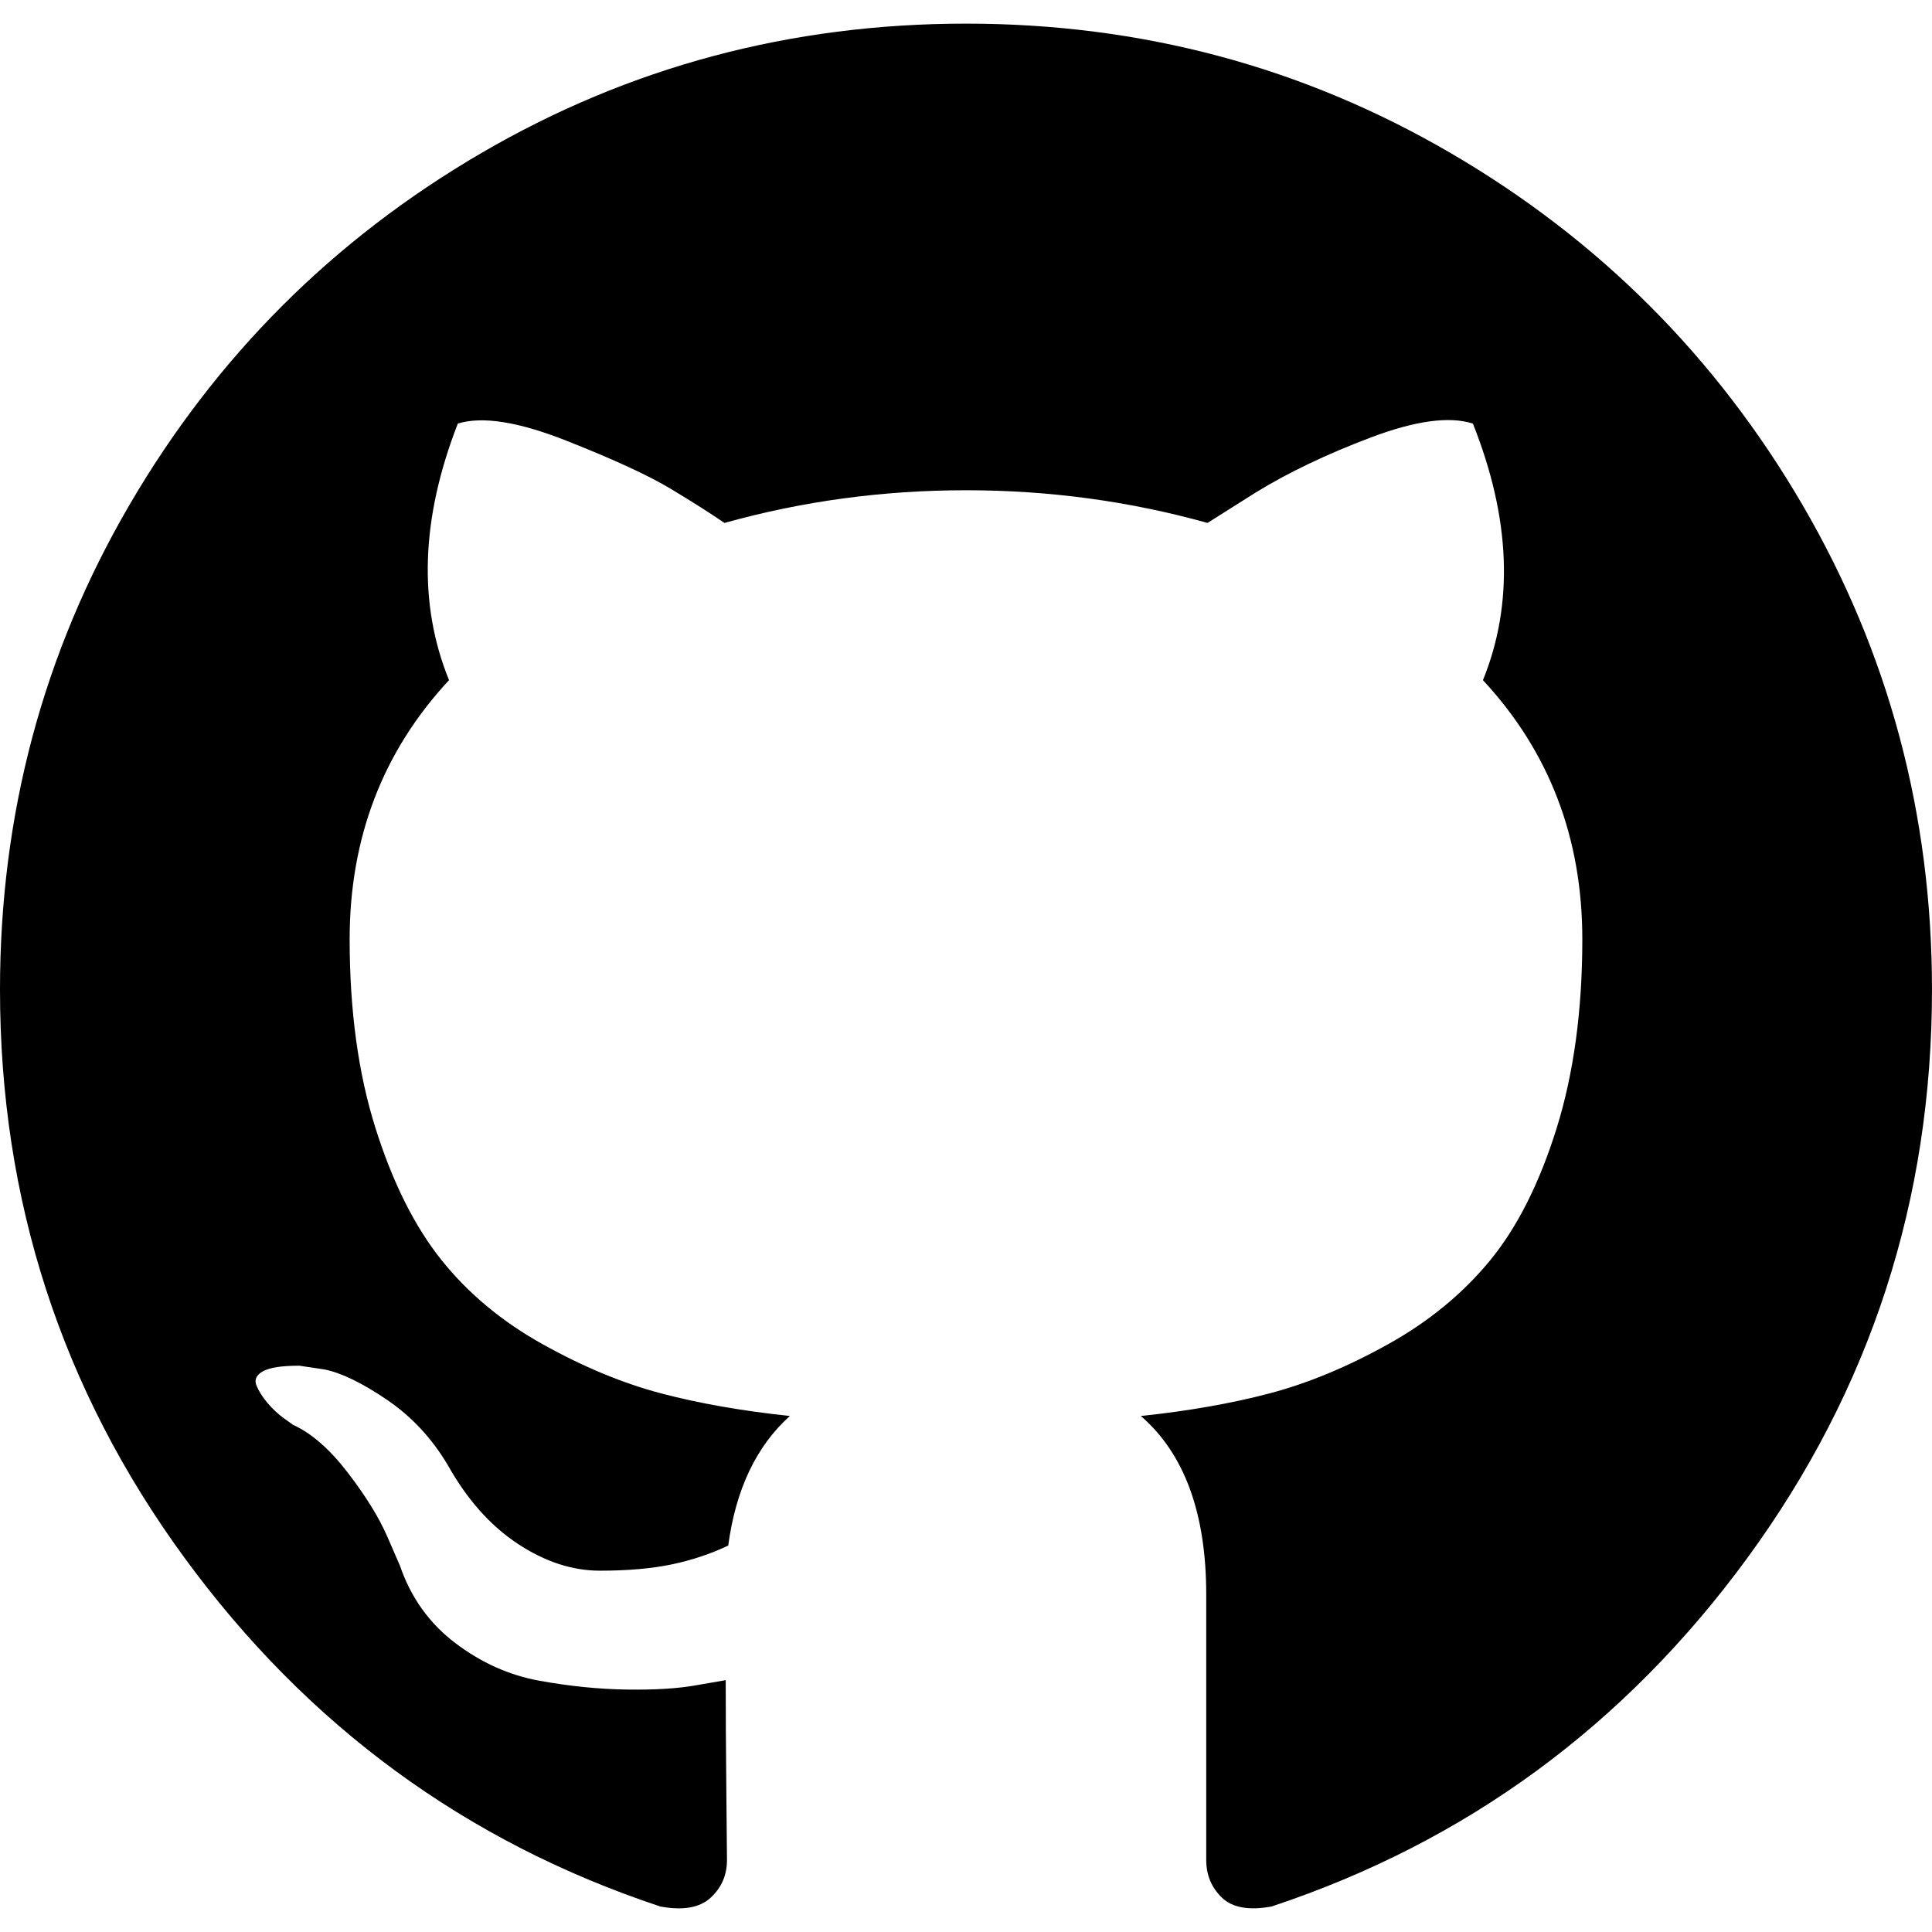
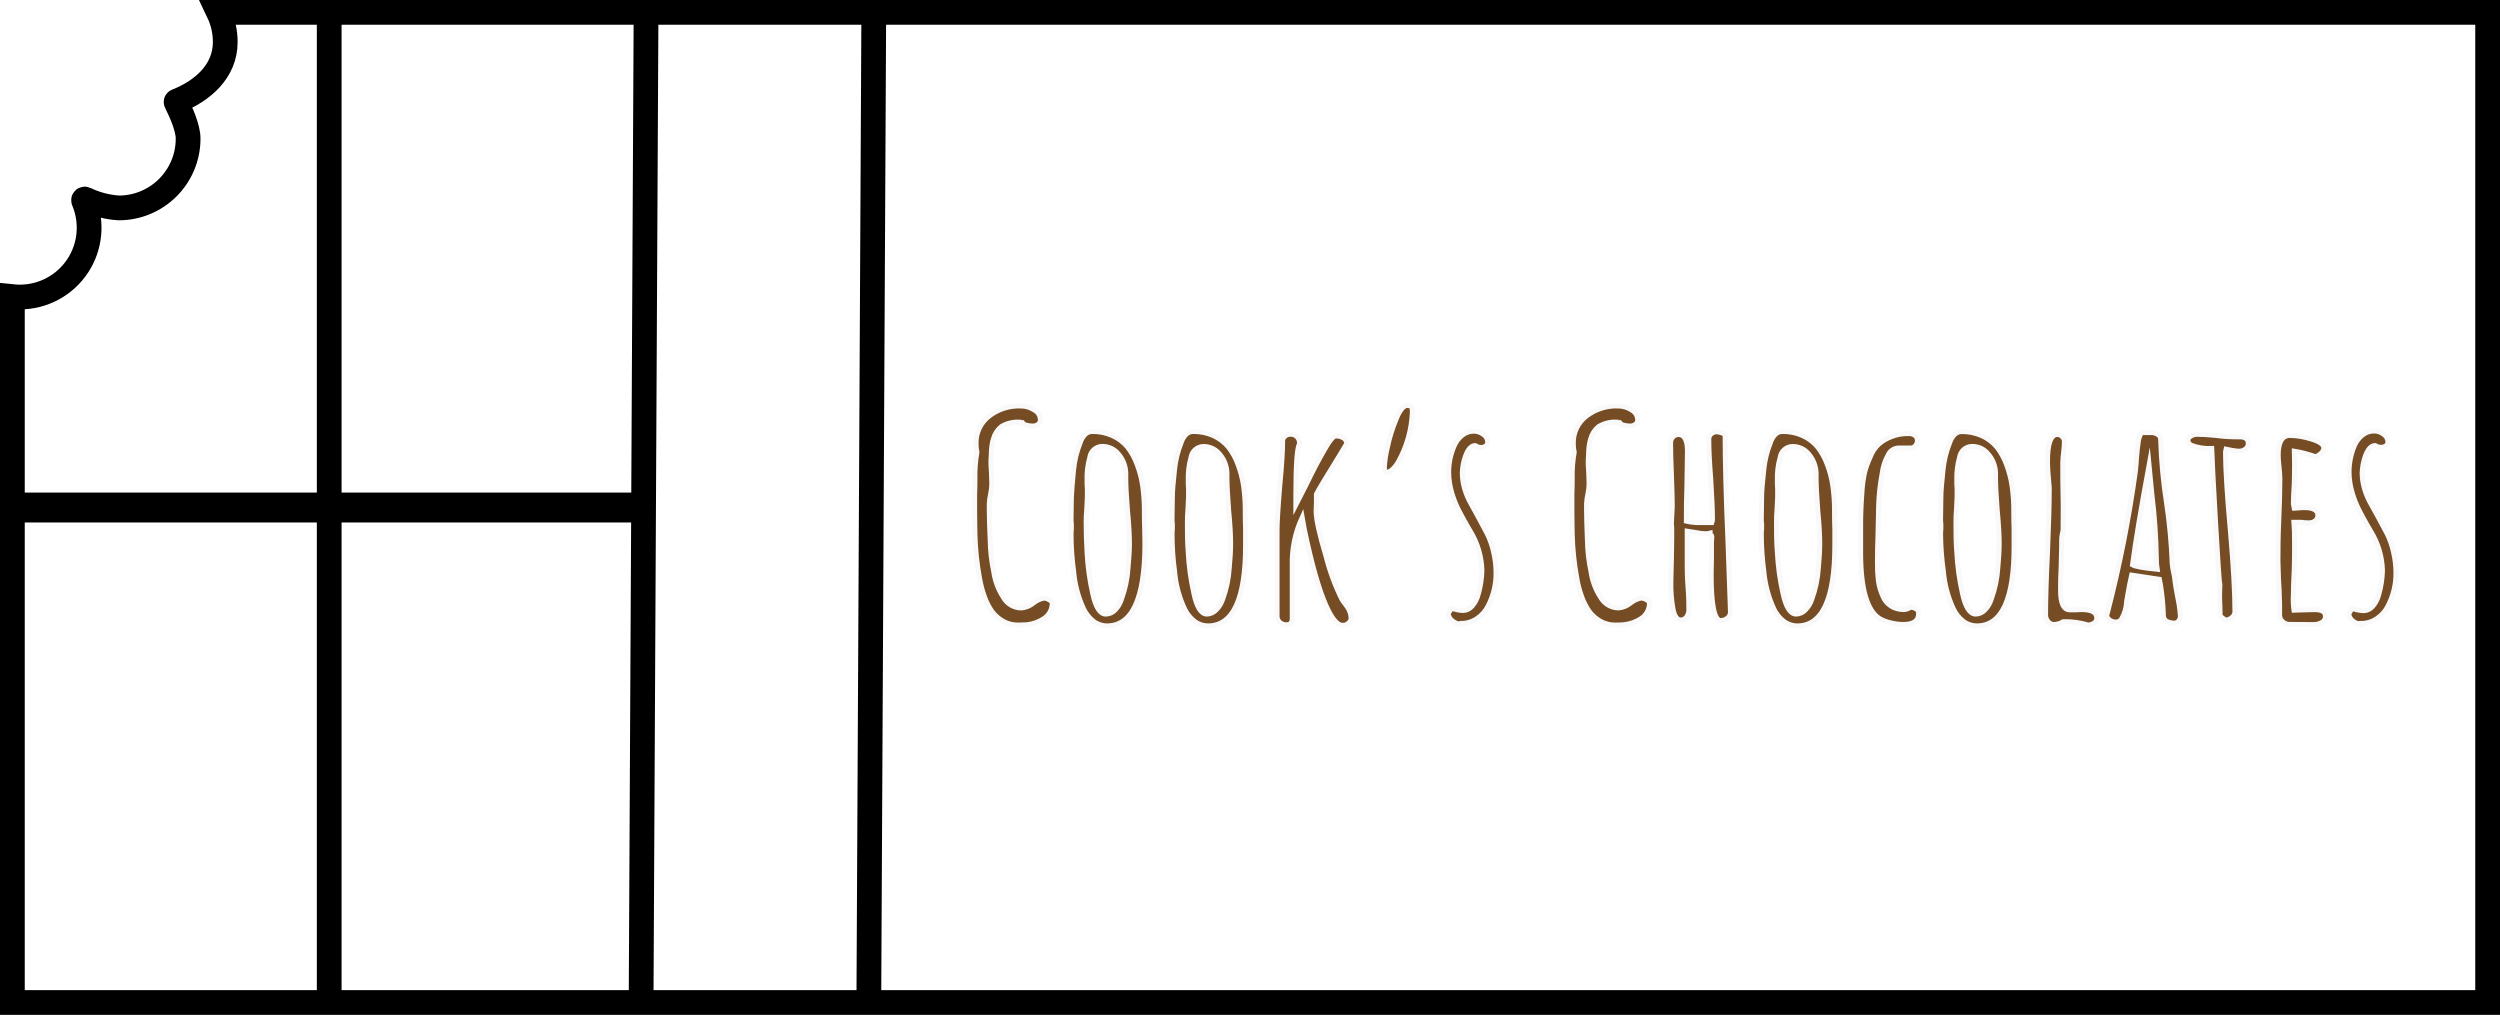
- <svg xmlns="http://www.w3.org/2000/svg" version="1.1" id="Capa_1" x="0px" y="0px" width="438.549px" height="438.549px" viewBox="0 0 438.549 438.549" style="enable-background:new 0 0 438.549 438.549;" xml:space="preserve">
-   <g>
-     <path d="M409.132,114.573c-19.608-33.596-46.205-60.194-79.798-79.8C295.736,15.166,259.057,5.365,219.271,5.365   c-39.781,0-76.472,9.804-110.063,29.408c-33.596,19.605-60.192,46.204-79.8,79.8C9.803,148.168,0,184.854,0,224.63   c0,47.78,13.94,90.745,41.827,128.906c27.884,38.164,63.906,64.572,108.063,79.227c5.14,0.954,8.945,0.283,11.419-1.996   c2.475-2.282,3.711-5.14,3.711-8.562c0-0.571-0.049-5.708-0.144-15.417c-0.098-9.709-0.144-18.179-0.144-25.406l-6.567,1.136   c-4.187,0.767-9.469,1.092-15.846,1c-6.374-0.089-12.991-0.757-19.842-1.999c-6.854-1.231-13.229-4.086-19.13-8.559   c-5.898-4.473-10.085-10.328-12.56-17.556l-2.855-6.57c-1.903-4.374-4.899-9.233-8.992-14.559   c-4.093-5.331-8.232-8.945-12.419-10.848l-1.999-1.431c-1.332-0.951-2.568-2.098-3.711-3.429c-1.142-1.331-1.997-2.663-2.568-3.997   c-0.572-1.335-0.098-2.43,1.427-3.289c1.525-0.859,4.281-1.276,8.28-1.276l5.708,0.853c3.807,0.763,8.516,3.042,14.133,6.851   c5.614,3.806,10.229,8.754,13.846,14.842c4.38,7.806,9.657,13.754,15.846,17.847c6.184,4.093,12.419,6.136,18.699,6.136   c6.28,0,11.704-0.476,16.274-1.423c4.565-0.952,8.848-2.383,12.847-4.285c1.713-12.758,6.377-22.559,13.988-29.41   c-10.848-1.14-20.601-2.857-29.264-5.14c-8.658-2.286-17.605-5.996-26.835-11.14c-9.235-5.137-16.896-11.516-22.985-19.126   c-6.09-7.614-11.088-17.61-14.987-29.979c-3.901-12.374-5.852-26.648-5.852-42.826c0-23.035,7.52-42.637,22.557-58.817   c-7.044-17.318-6.379-36.732,1.997-58.24c5.52-1.715,13.706-0.428,24.554,3.853c10.85,4.283,18.794,7.952,23.84,10.994   c5.046,3.041,9.089,5.618,12.135,7.708c17.705-4.947,35.976-7.421,54.818-7.421s37.117,2.474,54.823,7.421l10.849-6.849   c7.419-4.57,16.18-8.758,26.262-12.565c10.088-3.805,17.802-4.853,23.134-3.138c8.562,21.509,9.325,40.922,2.279,58.24   c15.036,16.18,22.559,35.787,22.559,58.817c0,16.178-1.958,30.497-5.853,42.966c-3.9,12.471-8.941,22.457-15.125,29.979   c-6.191,7.521-13.901,13.85-23.131,18.986c-9.232,5.14-18.182,8.85-26.84,11.136c-8.662,2.286-18.415,4.004-29.263,5.146   c9.894,8.562,14.842,22.077,14.842,40.539v60.237c0,3.422,1.19,6.279,3.572,8.562c2.379,2.279,6.136,2.95,11.276,1.995   c44.163-14.653,80.185-41.062,108.068-79.226c27.88-38.161,41.825-81.126,41.825-128.906   C438.536,184.851,428.728,148.168,409.132,114.573z" />
-   </g>
-   <div id="divScriptsUsed" style="display: none" />
+ <svg xmlns="http://www.w3.org/2000/svg" id="Layer_1" data-name="Layer 1" viewBox="0 0 505 205">
+   <defs>
+     <style>.cls-1{fill:none;stroke:#000;stroke-width:5px;}.cls-1,.cls-2{stroke-miterlimit:10;}.cls-2{fill:#754c24;stroke:#f9f9f9;}</style>
+   </defs>
+   <path class="cls-1" d="M776.5,201.5v200h-500V258.92a14.76,14.76,0,0,0,1.5.08,14,14,0,0,0,12.9-19.45.24.24,0,0,1,.33-.32A18.23,18.23,0,0,0,298,241a14,14,0,0,0,14-14c0-2.23-1.48-5.44-2.41-7.32a.18.18,0,0,1,.1-.25c5.19-2.05,9.81-6,9.81-11.93a13.89,13.89,0,0,0-1.35-6Z" transform="translate(-274 -199)" />
+   <line class="cls-1" x1="130.5" y1="3" x2="129.5" y2="203" />
+   <line class="cls-1" x1="176.5" y1="3" x2="175.5" y2="203" />
+   <line class="cls-1" x1="2" y1="102" x2="130" y2="102" />
+   <line class="cls-1" x1="66.5" y1="202" x2="66.5" y2="2" />
+   <line class="cls-1" x1="3" y1="103" x2="131" y2="103" />
+   <line class="cls-1" x1="131" y1="103" x2="3" y2="103" />
+   <path class="cls-2" d="M479.61,325.26a6,6,0,0,1-2.93-.74,7.39,7.39,0,0,1-2.3-2,12.56,12.56,0,0,1-1.53-3,22.12,22.12,0,0,1-1-3.84,56.84,56.84,0,0,1-.91-8.79c0-.87-.06-2.36-.06-4.48v-3.58q.06-1.53.06-3.18a27.07,27.07,0,0,1,.4-5.28,8.41,8.41,0,0,1-.17-1.76,6.78,6.78,0,0,1,2.55-5.5,9.85,9.85,0,0,1,6.47-2.1,4.86,4.86,0,0,1,2.72.8,2.28,2.28,0,0,1,1.25,2,1.09,1.09,0,0,1-.45.91,1.82,1.82,0,0,1-1.14.34,5,5,0,0,1-1.21-.17,1.23,1.23,0,0,1-.83-.52h-.74v-.11a6.38,6.38,0,0,0-3.52.91,4.78,4.78,0,0,0-1.59,2.44,7.66,7.66,0,0,0-.34,1.59,16.58,16.58,0,0,0-.11,1.76,17.16,17.16,0,0,0-.06,1.81l.11,2,.06,1.93a10.38,10.38,0,0,1-.22,2,12.21,12.21,0,0,0-.29,2V302c0,1.47.06,3.5.18,6.07a33.94,33.94,0,0,0,.73,6.47,12.77,12.77,0,0,0,1.93,5.11,4.18,4.18,0,0,0,3.69,2.16,4.45,4.45,0,0,0,2.39-1,5,5,0,0,1,2.15-1,2.45,2.45,0,0,1,1.65.85,3.74,3.74,0,0,1-1.59,3.24,7.92,7.92,0,0,1-3.52,1.3C480.66,325.22,480.06,325.26,479.61,325.26Zm18,.17a4.47,4.47,0,0,1-2.73-.94,7,7,0,0,1-2-2.52,22.38,22.38,0,0,1-2-7.55,55.35,55.35,0,0,1-.52-7.44,8.84,8.84,0,0,1,.06-1.13v-1c0-.19,0-.29-.06-.29v-1l.06-4q.06-1.82.46-5.79a19.63,19.63,0,0,1,1.3-5.28,4.26,4.26,0,0,1,1-1.73,2,2,0,0,1,1.42-.6,9.75,9.75,0,0,1,4.08.82,8.5,8.5,0,0,1,3.07,2.31,12.7,12.7,0,0,1,1.93,3.49,20.64,20.64,0,0,1,1.14,4.39,36.89,36.89,0,0,1,.34,5v.46q0,1.75.06,3.18l.05,3.23Q505.2,325.43,497.6,325.43Zm-.23-2.38a2.65,2.65,0,0,0,1.87-.83,5.39,5.39,0,0,0,1.31-2.24,22,22,0,0,0,1.3-6.25c.19-1.93.29-3.59.29-5q0-2.55-.4-6.69-.35-4.38-.34-6.53v-1a6.14,6.14,0,0,0-1.45-3.75,4.12,4.12,0,0,0-3.27-1.59,2.57,2.57,0,0,0-2.55,2.21,15.12,15.12,0,0,0-.56,4.54c0,.72,0,1.33.06,1.82v1.53l-.12,2.61q-.12,1.2-.12,2.61,0,3.07.18,6.07a50,50,0,0,0,1.13,8.29C495.31,321.64,496.19,323.05,497.37,323.05ZM518,325.43a4.49,4.49,0,0,1-2.73-.94,7,7,0,0,1-2-2.52,22.38,22.38,0,0,1-2-7.55,57,57,0,0,1-.51-7.44,8.84,8.84,0,0,1,.06-1.13v-1c0-.19,0-.29-.06-.29v-1l.06-4q0-1.82.45-5.79a19.63,19.63,0,0,1,1.3-5.28,4.27,4.27,0,0,1,1-1.73,2,2,0,0,1,1.41-.6,9.8,9.8,0,0,1,4.09.82,8.55,8.55,0,0,1,3.06,2.31,12.7,12.7,0,0,1,1.93,3.49,20.64,20.64,0,0,1,1.14,4.39,35.37,35.37,0,0,1,.34,5v.46q0,1.75.06,3.18l0,3.23Q525.63,325.43,518,325.43Zm-.23-2.38a2.65,2.65,0,0,0,1.87-.83A5.28,5.28,0,0,0,521,320a22,22,0,0,0,1.31-6.25c.19-1.93.28-3.59.28-5q0-2.55-.4-6.69c-.22-2.92-.34-5.1-.34-6.53v-1a6.08,6.08,0,0,0-1.45-3.75,4.11,4.11,0,0,0-3.26-1.59,2.58,2.58,0,0,0-2.56,2.21,15.45,15.45,0,0,0-.56,4.54c0,.72,0,1.33.06,1.82v1.53l-.12,2.61c-.08.8-.11,1.67-.11,2.61,0,2,0,4.07.17,6.07a49,49,0,0,0,1.14,8.29C515.74,321.64,516.63,323.05,517.8,323.05Zm27.41,2.26c-.87,0-1.79-.94-2.78-2.84q-2.2-4.25-4.37-14c-.41-1.78-.75-3.43-1-4.94a21.77,21.77,0,0,0-2,9.87V323.9c0,.87-.38,1.3-1.13,1.3a2,2,0,0,1-1.39-.48,1.7,1.7,0,0,1-.54-1.33V306.18q0-2.49.56-9.19.57-5.85.57-9.19a1.64,1.64,0,0,1,1.65-1.08,1.68,1.68,0,0,1,1.24.51,1.71,1.71,0,0,1,.51,1.25v.17q-.74,1.25-.74,10.33v2l2.11-4.14q1.92-4,3.63-6.93c1.06-1.89,1.83-2.84,2.33-2.84a3,3,0,0,1,1.56.4,1.28,1.28,0,0,1,.65,1.14l-1.36,2.27q-4.26,6.87-4.77,7.95c0,.64,0,1.21,0,1.7l-.06,1.7q0,2.44,2,9.12a44.31,44.31,0,0,0,3.27,8.82l.74,1a4.66,4.66,0,0,1,1.07,2.61,1.37,1.37,0,0,1-.48,1.05A1.64,1.64,0,0,1,545.21,325.31Zm8.91-30.93q-.45-.11-.45-1a22.39,22.39,0,0,1,.63-4.08,31.27,31.27,0,0,1,1.7-5.51c.76-1.93,1.53-2.89,2.33-2.89s1,.41,1,1.24a22.5,22.5,0,0,1-2.9,10.28C555.58,293.72,554.81,294.38,554.12,294.38Zm15,30.76a3.63,3.63,0,0,1-1.73-.74,2.11,2.11,0,0,1-.82-1.47l.62-1a4.12,4.12,0,0,1,1.08.22,6.66,6.66,0,0,0,1.3.17,2.42,2.42,0,0,0,1.84-.9,5.82,5.82,0,0,0,1.23-2.39,19,19,0,0,0,.74-4.88A16,16,0,0,0,571,306.3l-.63-1.08c-.72-1.25-1.32-2.36-1.82-3.35a20.64,20.64,0,0,1-1.25-3.18,15.05,15.05,0,0,1-.67-4.42,13.53,13.53,0,0,1,1.13-5.23,5.44,5.44,0,0,1,1.61-2.12,3.72,3.72,0,0,1,2.36-.82,3.1,3.1,0,0,1,1.9.65,1.88,1.88,0,0,1,.88,1.56.92.92,0,0,1-.39.79,1.64,1.64,0,0,1-1,.29A2.25,2.25,0,0,1,572,289c-.83,0-1.5.78-2,2.22a11.25,11.25,0,0,0-.62,3.29,11.42,11.42,0,0,0,.51,3.33,14.34,14.34,0,0,0,1.3,3l1.25,2.27,2,3.74a16.44,16.44,0,0,1,1.27,3.69,18.56,18.56,0,0,1,.49,4.26,14.33,14.33,0,0,1-1.59,6.59,6.51,6.51,0,0,1-2.24,2.55,5.72,5.72,0,0,1-3.21,1Zm31.16.12a6,6,0,0,1-2.92-.74,7.28,7.28,0,0,1-2.3-2,12.56,12.56,0,0,1-1.53-3,20.47,20.47,0,0,1-1-3.84,56.84,56.84,0,0,1-.91-8.79c0-.87-.06-2.36-.06-4.48v-3.58q.06-1.53.06-3.18a27.07,27.07,0,0,1,.4-5.28,8.4,8.4,0,0,1-.18-1.76,6.76,6.76,0,0,1,2.56-5.5,9.85,9.85,0,0,1,6.47-2.1,4.89,4.89,0,0,1,2.72.8,2.3,2.3,0,0,1,1.25,2,1.09,1.09,0,0,1-.45.91,1.82,1.82,0,0,1-1.14.34,5,5,0,0,1-1.22-.17,1.21,1.21,0,0,1-.82-.52h-.74v-.11a6.38,6.38,0,0,0-3.52.91,4.78,4.78,0,0,0-1.59,2.44,7.66,7.66,0,0,0-.34,1.59,16.58,16.58,0,0,0-.11,1.76,17.16,17.16,0,0,0-.06,1.81l.11,2,.06,1.93a10.38,10.38,0,0,1-.22,2,12.21,12.21,0,0,0-.29,2V302c0,1.47.06,3.5.17,6.07a34,34,0,0,0,.74,6.47,12.77,12.77,0,0,0,1.93,5.11A4.18,4.18,0,0,0,601,321.8a4.43,4.43,0,0,0,2.38-1,5,5,0,0,1,2.16-1,2.45,2.45,0,0,1,1.65.85,3.74,3.74,0,0,1-1.59,3.24,8,8,0,0,1-3.52,1.3A18.18,18.18,0,0,1,600.27,325.26Zm21.34-.91q-1.93,0-1.93-9.37l.06-3.23,0-2.61v-.74a8.32,8.32,0,0,0,.06-1.08.43.43,0,0,0-.17-.28c-.11-.12-.17-.21-.17-.28v-.06a3.31,3.31,0,0,1-1,.11,9.28,9.28,0,0,1-1.82-.23l-1.81-.28v6.53c0,1,0,2.54.16,4.66s.18,3.62.18,4.64a2.47,2.47,0,0,1-.45,1.48,1.42,1.42,0,0,1-1.2.63c-.71,0-1.23-.7-1.53-2.11a28.39,28.39,0,0,1-.45-5.62l.11-4.59c0-1.29.06-2.65.06-4.09v-1.76a7.31,7.31,0,0,0-.06-1.19v-.28l.17-3.29q0-2.16-.17-6.42c-.12-2.84-.17-5-.17-6.41a1.75,1.75,0,0,1,.45-1.19,1.46,1.46,0,0,1,1.14-.52c1.21,0,1.81,1.14,1.81,3.41l-.11,7c-.08,2.12-.11,4.48-.11,7.1a11.08,11.08,0,0,0,3.06.28h2.1a2.08,2.08,0,0,0,.12-.68c0-1.82-.12-4.5-.34-8.07-.27-3.32-.4-6-.4-8.11a1.34,1.34,0,0,1,.48-1.05,1.67,1.67,0,0,1,1.16-.43,3.48,3.48,0,0,1,1.14.29l.51.22q0,8.07.57,21.52l.51,14.36a1.5,1.5,0,0,1-.6,1.25A2.23,2.23,0,0,1,621.61,324.35Zm15.44,1.08a4.52,4.52,0,0,1-2.73-.94,7,7,0,0,1-2-2.52,22.85,22.85,0,0,1-2-7.55,57,57,0,0,1-.51-7.44,8.84,8.84,0,0,1,.06-1.13v-1c0-.19,0-.29-.06-.29v-1l.06-4q0-1.82.45-5.79a19.63,19.63,0,0,1,1.3-5.28,4.27,4.27,0,0,1,1-1.73,2,2,0,0,1,1.41-.6,9.76,9.76,0,0,1,4.09.82,8.47,8.47,0,0,1,3.06,2.31,12.44,12.44,0,0,1,1.93,3.49,19.52,19.52,0,0,1,1.14,4.39,35.37,35.37,0,0,1,.34,5v.46q0,1.75.06,3.18l0,3.23Q644.65,325.43,637.05,325.43Zm-.23-2.38a2.63,2.63,0,0,0,1.87-.83A5.28,5.28,0,0,0,640,320a22,22,0,0,0,1.31-6.25c.19-1.93.28-3.59.28-5q0-2.55-.4-6.69-.33-4.38-.33-6.53v-1a6.2,6.2,0,0,0-1.45-3.75,4.13,4.13,0,0,0-3.27-1.59,2.56,2.56,0,0,0-2.55,2.21,15.09,15.09,0,0,0-.57,4.54c0,.72,0,1.33.06,1.82v1.53l-.12,2.61c-.08.8-.11,1.67-.11,2.61,0,2,0,4.07.17,6.07a49,49,0,0,0,1.14,8.29C634.76,321.64,635.65,323.05,636.82,323.05Zm21.63,2.09a10.46,10.46,0,0,1-2.64-.36,8,8,0,0,1-2.13-.83q-3.81-2.44-3.81-13.34V306c0-1.51,0-2.87.06-4.06s.12-2.49.23-3.88a24.92,24.92,0,0,1,.51-3.61,18.6,18.6,0,0,1,1.14-3.15,6.94,6.94,0,0,1,1.67-2.55,8.27,8.27,0,0,1,2.59-1.54,8.81,8.81,0,0,1,3.52-.62,1.89,1.89,0,0,1,1.3.4,1.29,1.29,0,0,1,.45,1,1.55,1.55,0,0,1-.37,1,1.3,1.3,0,0,1-.88.51h-2.67a2.39,2.39,0,0,0-2,1.42,10,10,0,0,0-1.2,3.69,42.36,42.36,0,0,0-.73,6.81v.28l-.12,5.45c-.07,1.63-.11,3.46-.11,5.51a30,30,0,0,0,.17,3.51,11.15,11.15,0,0,0,1,3.41,4.2,4.2,0,0,0,2.33,2.22,5.1,5.1,0,0,0,1.87.33,2.1,2.1,0,0,0,1.24-.45,2.17,2.17,0,0,1,1.22.32,1,1,0,0,1,.49.93C661.57,324.41,660.53,325.14,658.45,325.14Zm14.87.29a4.49,4.49,0,0,1-2.73-.94,7,7,0,0,1-2-2.52,22.38,22.38,0,0,1-2-7.55A57,57,0,0,1,666,307a8.84,8.84,0,0,1,.06-1.13v-1c0-.19,0-.29-.06-.29v-1l.06-4q0-1.82.45-5.79a19.63,19.63,0,0,1,1.3-5.28,4.27,4.27,0,0,1,1-1.73,2,2,0,0,1,1.41-.6,9.8,9.8,0,0,1,4.09.82,8.55,8.55,0,0,1,3.06,2.31,12.7,12.7,0,0,1,1.93,3.49,20.64,20.64,0,0,1,1.14,4.39,35.37,35.37,0,0,1,.34,5v.46q0,1.75.06,3.18l0,3.23Q680.92,325.43,673.32,325.43Zm-.23-2.38a2.65,2.65,0,0,0,1.87-.83,5.28,5.28,0,0,0,1.31-2.24,22,22,0,0,0,1.31-6.25c.19-1.93.28-3.59.28-5q0-2.55-.4-6.69c-.22-2.92-.34-5.1-.34-6.53v-1a6.08,6.08,0,0,0-1.45-3.75,4.11,4.11,0,0,0-3.26-1.59,2.58,2.58,0,0,0-2.56,2.21,15.45,15.45,0,0,0-.56,4.54c0,.72,0,1.33.06,1.82v1.53l-.12,2.61c-.08.8-.11,1.67-.11,2.61,0,2,0,4.07.17,6.07a49,49,0,0,0,1.14,8.29C671,321.64,671.92,323.05,673.09,323.05Zm22.76,2.21a16,16,0,0,0-5.05-.68,3.64,3.64,0,0,1-1.93.56,1.45,1.45,0,0,1-1.16-.6,2,2,0,0,1-.48-1.27q0-4.77.39-12.72.35-8.44.35-12.65v-.4c-.24-2.38-.35-4.16-.35-5.33q0-5.4,2-5.4a1.45,1.45,0,0,1,1.41,1.42,21.22,21.22,0,0,1-.16,2.16,18.26,18.26,0,0,0-.17,2.16c0,2.54,0,4.82.06,6.86s0,4.28,0,6.81a7.87,7.87,0,0,0-.29,2.39v.68l-.11,4.48c-.08,1.33-.11,2.84-.11,4.55,0,2.61.62,3.91,1.87,3.91a2.93,2.93,0,0,0,.37,0,6.07,6.07,0,0,1,.71,0c.34,0,.78-.05,1.3-.05,2.05,0,3.07.57,3.07,1.7a1.17,1.17,0,0,1-.51,1A2.62,2.62,0,0,1,695.85,325.26Zm17.66-.4a3.65,3.65,0,0,1-1.94-.4A1.62,1.62,0,0,1,711,323a48.38,48.38,0,0,0-.57-5.79l-.23-1.19-5.62-.85c-.22.87-.54,2.62-1,5.27a7.89,7.89,0,0,1-1.08,3.69,1.33,1.33,0,0,1-1.14.52,2.08,2.08,0,0,1-1.25-.43,1.28,1.28,0,0,1-.56-1l.11-.29.06-.22a250.71,250.71,0,0,0,5.67-28.78c0-.15,0-.4.06-.76s.08-.88.12-1.57c.11-1.4.23-2.51.36-3.34a4.4,4.4,0,0,1,.66-1.88h1.93a2.41,2.41,0,0,1,1.36.38,1.16,1.16,0,0,1,.57,1,102,102,0,0,0,1.19,12.83,111,111,0,0,1,1.14,12.26,12.84,12.84,0,0,0,.28,1.76,10.37,10.37,0,0,1,.28,1.7c0,.26.19,1.4.57,3.4a25.69,25.69,0,0,1,.51,3.52v.06A1.49,1.49,0,0,1,713.51,324.86ZM709.75,314a11.36,11.36,0,0,1-.16-2.1,120.89,120.89,0,0,0-.91-13.05l-.57-5.9q-2.45,13.33-3.35,20.15C705.33,313.43,707,313.73,709.75,314Zm12.72,9.48-.05-2.21q-.06-1-.06-2.16l.06-1.93q-.18-.63-.86-12.43t-.79-15.15a10.44,10.44,0,0,1-4.2-.68,1.28,1.28,0,0,1-.63-1c0-.3.2-.57.6-.82a2.32,2.32,0,0,1,1.22-.37c1.06,0,2.34.08,3.86.23a29.8,29.8,0,0,0,3.86.28h.91c1.17,0,1.76.46,1.76,1.37a1.31,1.31,0,0,1-.57,1.1,2.08,2.08,0,0,1-1.31.43,8.64,8.64,0,0,1-1.47-.18l-1.13-.22-.06.28-.06.29q0,5.06,1,16.12c.6,6.92.9,12.3.9,16.11a1.53,1.53,0,0,1-.6,1.2,2,2,0,0,1-1.33.51Zm14,1.65a2,2,0,0,1-1.33-.51,1.81,1.81,0,0,1-.66-1.25v-2.61c0-.34-.05-.74-.05-1.19,0-.8-.06-2-.17-3.63l-.11-3.64c0-1.86,0-4.62.17-8.28q.22-5,.22-8.29a22.67,22.67,0,0,0-.17-2.39c-.11-1.1-.17-1.89-.17-2.38q0-4,2.39-4a15.16,15.16,0,0,1,4.34.74c1.64.49,2.47,1.08,2.47,1.76a1.44,1.44,0,0,1-.49,1.05,3.49,3.49,0,0,1-1.16.76,23.64,23.64,0,0,0-4.31-1.13c0,.57.06,1.38.06,2.44q0,2.26-.06,4.08c-.12,1.82-.18,3.18-.18,4.09l.18.91.91-.06a8.84,8.84,0,0,1,1.13-.06q2.73,0,2.73,1.59a1.32,1.32,0,0,1-.52,1.06,2,2,0,0,1-1.3.42,9.19,9.19,0,0,1-1.59-.11h-1.42c.08,1,.12,2.42.12,4.31s0,3.59-.06,5.11c-.12,2.31-.18,4-.18,5.17a15.84,15.84,0,0,0,.12,3.17l1.87-.06c.65,0,1.42-.05,2.33-.05,1.44,0,2.16.45,2.16,1.36a1.34,1.34,0,0,1-.72,1.22,3.21,3.21,0,0,1-1.72.43Zm14.53.05a3.67,3.67,0,0,1-1.73-.74,2.11,2.11,0,0,1-.82-1.47l.62-1a4.12,4.12,0,0,1,1.08.22,6.66,6.66,0,0,0,1.3.17,2.46,2.46,0,0,0,1.85-.9,5.69,5.69,0,0,0,1.22-2.39,19,19,0,0,0,.74-4.88,15.85,15.85,0,0,0-2.38-7.89l-.63-1.08c-.72-1.25-1.32-2.36-1.81-3.35a19.67,19.67,0,0,1-1.25-3.18,14.75,14.75,0,0,1-.68-4.42A13.71,13.71,0,0,1,749.6,289a5.37,5.37,0,0,1,1.62-2.12,3.7,3.7,0,0,1,2.36-.82,3.05,3.05,0,0,1,1.89.65,1.89,1.89,0,0,1,.89,1.56.93.93,0,0,1-.4.79,1.64,1.64,0,0,1-1,.29,2.28,2.28,0,0,1-1.19-.35c-.83,0-1.49.78-2,2.22a11.6,11.6,0,0,0-.62,3.29,11.42,11.42,0,0,0,.51,3.33,14.87,14.87,0,0,0,1.3,3l1.26,2.27,2,3.74a16,16,0,0,1,1.27,3.69,18.56,18.56,0,0,1,.49,4.26,14.33,14.33,0,0,1-1.59,6.59,6.43,6.43,0,0,1-2.24,2.55,5.67,5.67,0,0,1-3.21,1Z" transform="translate(-274 -199)" />
</svg>
